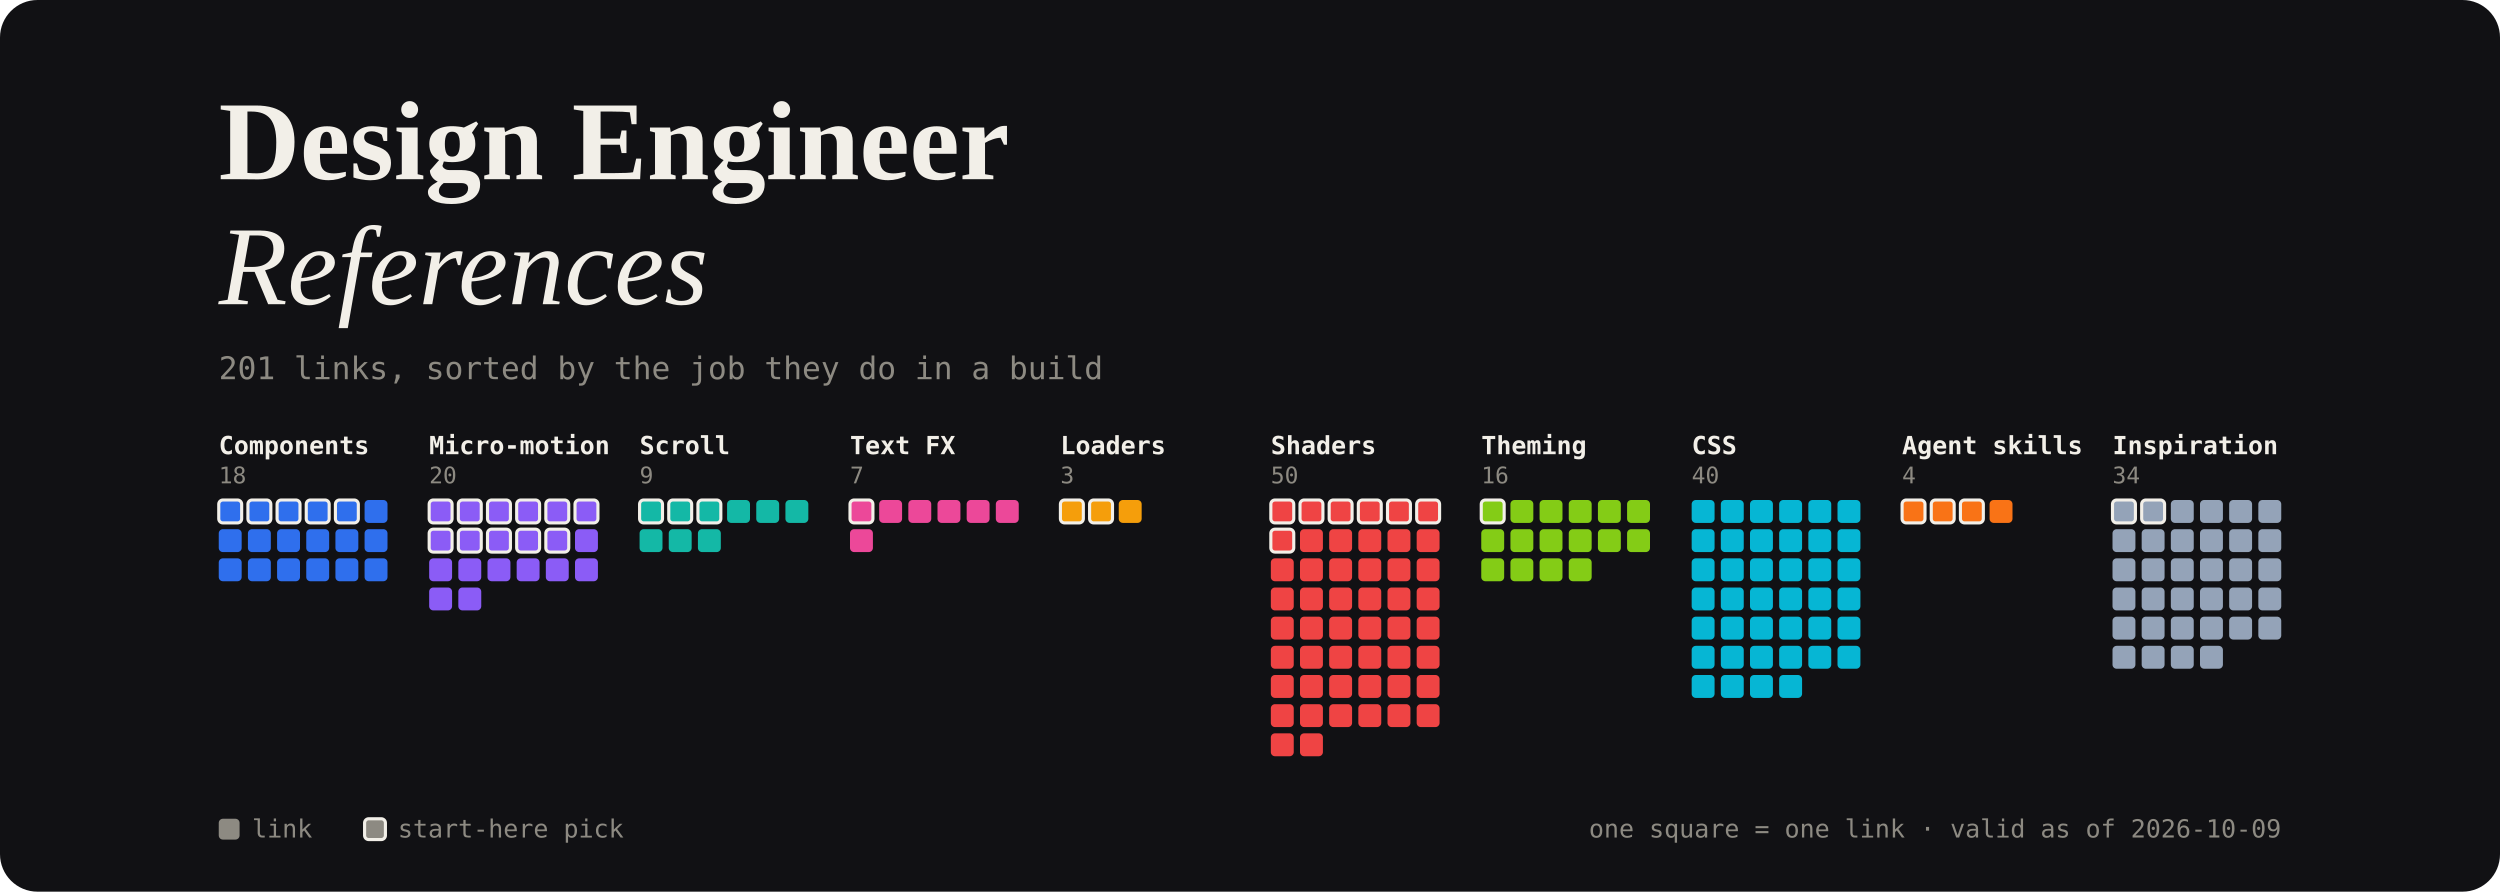
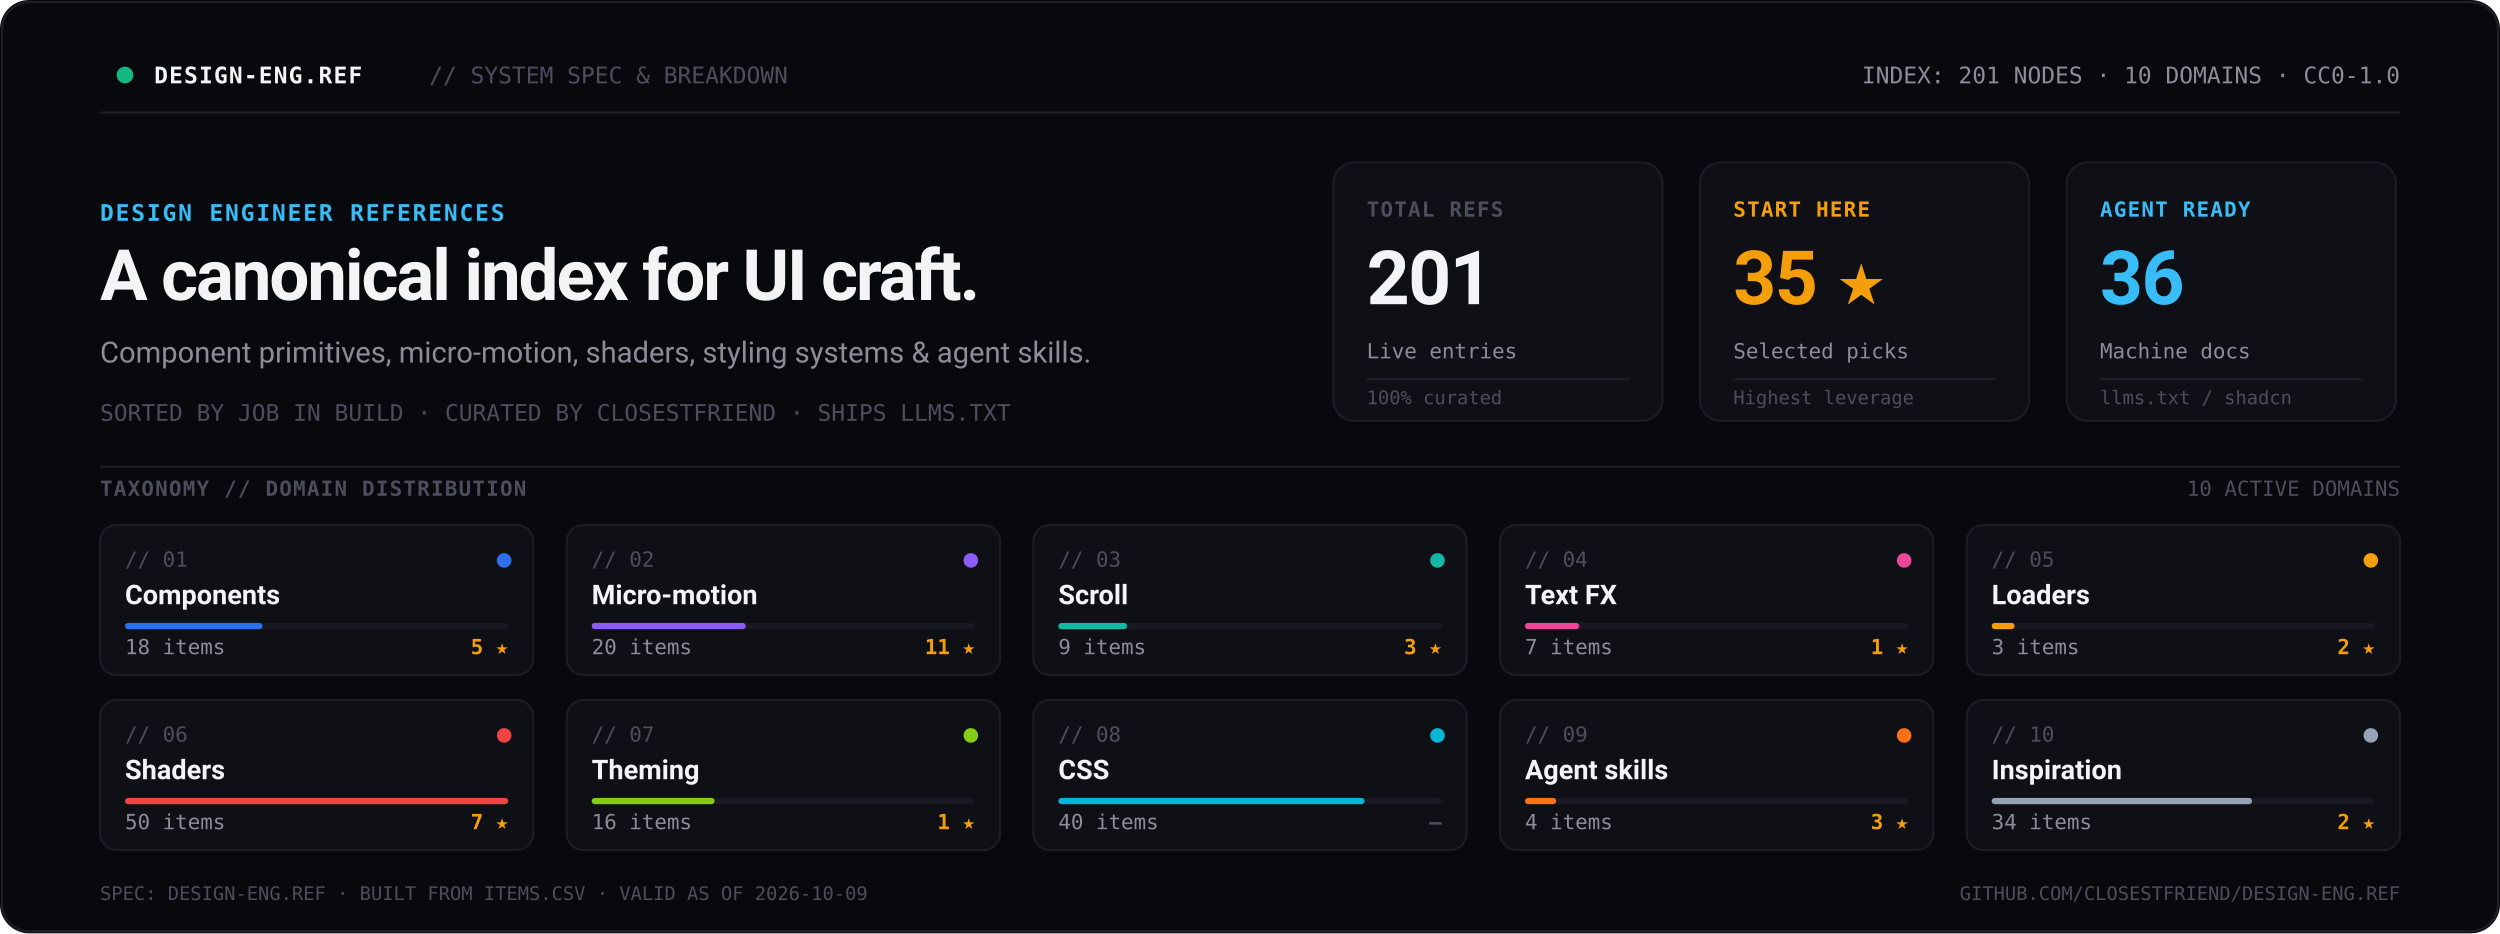
- <svg xmlns="http://www.w3.org/2000/svg" viewBox="0 0 1200 428" width="1200" height="428" role="img" aria-labelledby="t d" font-family="ui-monospace, SFMono-Regular, Menlo, Consolas, monospace">
-   <rect width="1200" height="428" rx="18" fill="#111114" />
-   <text x="105" y="86" font-size="54" font-weight="700" fill="#f2efe8" font-family="ui-serif, Georgia, 'Times New Roman', serif">Design Engineer</text>
-   <text x="105" y="146" font-size="54" font-style="italic" fill="#f2efe8" font-family="ui-serif, Georgia, 'Times New Roman', serif">References</text>
-   <text x="105" y="182" font-size="15" fill="#8d8a82">201 links, sorted by the job they do in a build</text>
-   <text x="105" y="218" font-size="12" font-weight="700" fill="#f2efe8">Components</text>
-   <text x="105" y="232" font-size="11" fill="#8d8a82">18</text>
-   <rect x="105" y="240" width="11" height="11" rx="2" fill="#2f6fed" stroke="#f2efe8" stroke-width="1.5" />
-   <rect x="119" y="240" width="11" height="11" rx="2" fill="#2f6fed" stroke="#f2efe8" stroke-width="1.5" />
-   <rect x="133" y="240" width="11" height="11" rx="2" fill="#2f6fed" stroke="#f2efe8" stroke-width="1.5" />
-   <rect x="147" y="240" width="11" height="11" rx="2" fill="#2f6fed" stroke="#f2efe8" stroke-width="1.5" />
-   <rect x="161" y="240" width="11" height="11" rx="2" fill="#2f6fed" stroke="#f2efe8" stroke-width="1.5" />
-   <rect x="175" y="240" width="11" height="11" rx="2" fill="#2f6fed" />
-   <rect x="105" y="254" width="11" height="11" rx="2" fill="#2f6fed" />
-   <rect x="119" y="254" width="11" height="11" rx="2" fill="#2f6fed" />
-   <rect x="133" y="254" width="11" height="11" rx="2" fill="#2f6fed" />
-   <rect x="147" y="254" width="11" height="11" rx="2" fill="#2f6fed" />
-   <rect x="161" y="254" width="11" height="11" rx="2" fill="#2f6fed" />
-   <rect x="175" y="254" width="11" height="11" rx="2" fill="#2f6fed" />
-   <rect x="105" y="268" width="11" height="11" rx="2" fill="#2f6fed" />
-   <rect x="119" y="268" width="11" height="11" rx="2" fill="#2f6fed" />
-   <rect x="133" y="268" width="11" height="11" rx="2" fill="#2f6fed" />
-   <rect x="147" y="268" width="11" height="11" rx="2" fill="#2f6fed" />
-   <rect x="161" y="268" width="11" height="11" rx="2" fill="#2f6fed" />
-   <rect x="175" y="268" width="11" height="11" rx="2" fill="#2f6fed" />
-   <text x="206" y="218" font-size="12" font-weight="700" fill="#f2efe8">Micro-motion</text>
-   <text x="206" y="232" font-size="11" fill="#8d8a82">20</text>
-   <rect x="206" y="240" width="11" height="11" rx="2" fill="#8b5cf6" stroke="#f2efe8" stroke-width="1.5" />
-   <rect x="220" y="240" width="11" height="11" rx="2" fill="#8b5cf6" stroke="#f2efe8" stroke-width="1.5" />
-   <rect x="234" y="240" width="11" height="11" rx="2" fill="#8b5cf6" stroke="#f2efe8" stroke-width="1.5" />
-   <rect x="248" y="240" width="11" height="11" rx="2" fill="#8b5cf6" stroke="#f2efe8" stroke-width="1.5" />
-   <rect x="262" y="240" width="11" height="11" rx="2" fill="#8b5cf6" stroke="#f2efe8" stroke-width="1.5" />
-   <rect x="276" y="240" width="11" height="11" rx="2" fill="#8b5cf6" stroke="#f2efe8" stroke-width="1.5" />
-   <rect x="206" y="254" width="11" height="11" rx="2" fill="#8b5cf6" stroke="#f2efe8" stroke-width="1.5" />
-   <rect x="220" y="254" width="11" height="11" rx="2" fill="#8b5cf6" stroke="#f2efe8" stroke-width="1.5" />
-   <rect x="234" y="254" width="11" height="11" rx="2" fill="#8b5cf6" stroke="#f2efe8" stroke-width="1.5" />
-   <rect x="248" y="254" width="11" height="11" rx="2" fill="#8b5cf6" stroke="#f2efe8" stroke-width="1.5" />
-   <rect x="262" y="254" width="11" height="11" rx="2" fill="#8b5cf6" stroke="#f2efe8" stroke-width="1.5" />
-   <rect x="276" y="254" width="11" height="11" rx="2" fill="#8b5cf6" />
-   <rect x="206" y="268" width="11" height="11" rx="2" fill="#8b5cf6" />
-   <rect x="220" y="268" width="11" height="11" rx="2" fill="#8b5cf6" />
-   <rect x="234" y="268" width="11" height="11" rx="2" fill="#8b5cf6" />
-   <rect x="248" y="268" width="11" height="11" rx="2" fill="#8b5cf6" />
-   <rect x="262" y="268" width="11" height="11" rx="2" fill="#8b5cf6" />
-   <rect x="276" y="268" width="11" height="11" rx="2" fill="#8b5cf6" />
-   <rect x="206" y="282" width="11" height="11" rx="2" fill="#8b5cf6" />
-   <rect x="220" y="282" width="11" height="11" rx="2" fill="#8b5cf6" />
-   <text x="307" y="218" font-size="12" font-weight="700" fill="#f2efe8">Scroll</text>
-   <text x="307" y="232" font-size="11" fill="#8d8a82">9</text>
-   <rect x="307" y="240" width="11" height="11" rx="2" fill="#14b8a6" stroke="#f2efe8" stroke-width="1.5" />
-   <rect x="321" y="240" width="11" height="11" rx="2" fill="#14b8a6" stroke="#f2efe8" stroke-width="1.5" />
-   <rect x="335" y="240" width="11" height="11" rx="2" fill="#14b8a6" stroke="#f2efe8" stroke-width="1.5" />
-   <rect x="349" y="240" width="11" height="11" rx="2" fill="#14b8a6" />
-   <rect x="363" y="240" width="11" height="11" rx="2" fill="#14b8a6" />
-   <rect x="377" y="240" width="11" height="11" rx="2" fill="#14b8a6" />
-   <rect x="307" y="254" width="11" height="11" rx="2" fill="#14b8a6" />
-   <rect x="321" y="254" width="11" height="11" rx="2" fill="#14b8a6" />
-   <rect x="335" y="254" width="11" height="11" rx="2" fill="#14b8a6" />
-   <text x="408" y="218" font-size="12" font-weight="700" fill="#f2efe8">Text FX</text>
-   <text x="408" y="232" font-size="11" fill="#8d8a82">7</text>
-   <rect x="408" y="240" width="11" height="11" rx="2" fill="#ec4899" stroke="#f2efe8" stroke-width="1.5" />
-   <rect x="422" y="240" width="11" height="11" rx="2" fill="#ec4899" />
-   <rect x="436" y="240" width="11" height="11" rx="2" fill="#ec4899" />
-   <rect x="450" y="240" width="11" height="11" rx="2" fill="#ec4899" />
-   <rect x="464" y="240" width="11" height="11" rx="2" fill="#ec4899" />
-   <rect x="478" y="240" width="11" height="11" rx="2" fill="#ec4899" />
-   <rect x="408" y="254" width="11" height="11" rx="2" fill="#ec4899" />
-   <text x="509" y="218" font-size="12" font-weight="700" fill="#f2efe8">Loaders</text>
-   <text x="509" y="232" font-size="11" fill="#8d8a82">3</text>
-   <rect x="509" y="240" width="11" height="11" rx="2" fill="#f59e0b" stroke="#f2efe8" stroke-width="1.5" />
-   <rect x="523" y="240" width="11" height="11" rx="2" fill="#f59e0b" stroke="#f2efe8" stroke-width="1.5" />
-   <rect x="537" y="240" width="11" height="11" rx="2" fill="#f59e0b" />
-   <text x="610" y="218" font-size="12" font-weight="700" fill="#f2efe8">Shaders</text>
-   <text x="610" y="232" font-size="11" fill="#8d8a82">50</text>
-   <rect x="610" y="240" width="11" height="11" rx="2" fill="#ef4444" stroke="#f2efe8" stroke-width="1.5" />
-   <rect x="624" y="240" width="11" height="11" rx="2" fill="#ef4444" stroke="#f2efe8" stroke-width="1.5" />
-   <rect x="638" y="240" width="11" height="11" rx="2" fill="#ef4444" stroke="#f2efe8" stroke-width="1.5" />
-   <rect x="652" y="240" width="11" height="11" rx="2" fill="#ef4444" stroke="#f2efe8" stroke-width="1.5" />
-   <rect x="666" y="240" width="11" height="11" rx="2" fill="#ef4444" stroke="#f2efe8" stroke-width="1.5" />
-   <rect x="680" y="240" width="11" height="11" rx="2" fill="#ef4444" stroke="#f2efe8" stroke-width="1.5" />
-   <rect x="610" y="254" width="11" height="11" rx="2" fill="#ef4444" stroke="#f2efe8" stroke-width="1.5" />
-   <rect x="624" y="254" width="11" height="11" rx="2" fill="#ef4444" />
-   <rect x="638" y="254" width="11" height="11" rx="2" fill="#ef4444" />
-   <rect x="652" y="254" width="11" height="11" rx="2" fill="#ef4444" />
-   <rect x="666" y="254" width="11" height="11" rx="2" fill="#ef4444" />
-   <rect x="680" y="254" width="11" height="11" rx="2" fill="#ef4444" />
-   <rect x="610" y="268" width="11" height="11" rx="2" fill="#ef4444" />
-   <rect x="624" y="268" width="11" height="11" rx="2" fill="#ef4444" />
-   <rect x="638" y="268" width="11" height="11" rx="2" fill="#ef4444" />
-   <rect x="652" y="268" width="11" height="11" rx="2" fill="#ef4444" />
-   <rect x="666" y="268" width="11" height="11" rx="2" fill="#ef4444" />
-   <rect x="680" y="268" width="11" height="11" rx="2" fill="#ef4444" />
-   <rect x="610" y="282" width="11" height="11" rx="2" fill="#ef4444" />
-   <rect x="624" y="282" width="11" height="11" rx="2" fill="#ef4444" />
-   <rect x="638" y="282" width="11" height="11" rx="2" fill="#ef4444" />
-   <rect x="652" y="282" width="11" height="11" rx="2" fill="#ef4444" />
-   <rect x="666" y="282" width="11" height="11" rx="2" fill="#ef4444" />
-   <rect x="680" y="282" width="11" height="11" rx="2" fill="#ef4444" />
-   <rect x="610" y="296" width="11" height="11" rx="2" fill="#ef4444" />
-   <rect x="624" y="296" width="11" height="11" rx="2" fill="#ef4444" />
-   <rect x="638" y="296" width="11" height="11" rx="2" fill="#ef4444" />
-   <rect x="652" y="296" width="11" height="11" rx="2" fill="#ef4444" />
-   <rect x="666" y="296" width="11" height="11" rx="2" fill="#ef4444" />
-   <rect x="680" y="296" width="11" height="11" rx="2" fill="#ef4444" />
-   <rect x="610" y="310" width="11" height="11" rx="2" fill="#ef4444" />
-   <rect x="624" y="310" width="11" height="11" rx="2" fill="#ef4444" />
-   <rect x="638" y="310" width="11" height="11" rx="2" fill="#ef4444" />
-   <rect x="652" y="310" width="11" height="11" rx="2" fill="#ef4444" />
-   <rect x="666" y="310" width="11" height="11" rx="2" fill="#ef4444" />
-   <rect x="680" y="310" width="11" height="11" rx="2" fill="#ef4444" />
-   <rect x="610" y="324" width="11" height="11" rx="2" fill="#ef4444" />
-   <rect x="624" y="324" width="11" height="11" rx="2" fill="#ef4444" />
-   <rect x="638" y="324" width="11" height="11" rx="2" fill="#ef4444" />
-   <rect x="652" y="324" width="11" height="11" rx="2" fill="#ef4444" />
-   <rect x="666" y="324" width="11" height="11" rx="2" fill="#ef4444" />
-   <rect x="680" y="324" width="11" height="11" rx="2" fill="#ef4444" />
-   <rect x="610" y="338" width="11" height="11" rx="2" fill="#ef4444" />
-   <rect x="624" y="338" width="11" height="11" rx="2" fill="#ef4444" />
-   <rect x="638" y="338" width="11" height="11" rx="2" fill="#ef4444" />
-   <rect x="652" y="338" width="11" height="11" rx="2" fill="#ef4444" />
-   <rect x="666" y="338" width="11" height="11" rx="2" fill="#ef4444" />
-   <rect x="680" y="338" width="11" height="11" rx="2" fill="#ef4444" />
-   <rect x="610" y="352" width="11" height="11" rx="2" fill="#ef4444" />
-   <rect x="624" y="352" width="11" height="11" rx="2" fill="#ef4444" />
-   <text x="711" y="218" font-size="12" font-weight="700" fill="#f2efe8">Theming</text>
-   <text x="711" y="232" font-size="11" fill="#8d8a82">16</text>
-   <rect x="711" y="240" width="11" height="11" rx="2" fill="#84cc16" stroke="#f2efe8" stroke-width="1.5" />
-   <rect x="725" y="240" width="11" height="11" rx="2" fill="#84cc16" />
-   <rect x="739" y="240" width="11" height="11" rx="2" fill="#84cc16" />
-   <rect x="753" y="240" width="11" height="11" rx="2" fill="#84cc16" />
-   <rect x="767" y="240" width="11" height="11" rx="2" fill="#84cc16" />
-   <rect x="781" y="240" width="11" height="11" rx="2" fill="#84cc16" />
-   <rect x="711" y="254" width="11" height="11" rx="2" fill="#84cc16" />
-   <rect x="725" y="254" width="11" height="11" rx="2" fill="#84cc16" />
-   <rect x="739" y="254" width="11" height="11" rx="2" fill="#84cc16" />
-   <rect x="753" y="254" width="11" height="11" rx="2" fill="#84cc16" />
-   <rect x="767" y="254" width="11" height="11" rx="2" fill="#84cc16" />
-   <rect x="781" y="254" width="11" height="11" rx="2" fill="#84cc16" />
-   <rect x="711" y="268" width="11" height="11" rx="2" fill="#84cc16" />
-   <rect x="725" y="268" width="11" height="11" rx="2" fill="#84cc16" />
-   <rect x="739" y="268" width="11" height="11" rx="2" fill="#84cc16" />
-   <rect x="753" y="268" width="11" height="11" rx="2" fill="#84cc16" />
-   <text x="812" y="218" font-size="12" font-weight="700" fill="#f2efe8">CSS</text>
-   <text x="812" y="232" font-size="11" fill="#8d8a82">40</text>
-   <rect x="812" y="240" width="11" height="11" rx="2" fill="#06b6d4" />
-   <rect x="826" y="240" width="11" height="11" rx="2" fill="#06b6d4" />
-   <rect x="840" y="240" width="11" height="11" rx="2" fill="#06b6d4" />
-   <rect x="854" y="240" width="11" height="11" rx="2" fill="#06b6d4" />
-   <rect x="868" y="240" width="11" height="11" rx="2" fill="#06b6d4" />
-   <rect x="882" y="240" width="11" height="11" rx="2" fill="#06b6d4" />
-   <rect x="812" y="254" width="11" height="11" rx="2" fill="#06b6d4" />
-   <rect x="826" y="254" width="11" height="11" rx="2" fill="#06b6d4" />
-   <rect x="840" y="254" width="11" height="11" rx="2" fill="#06b6d4" />
-   <rect x="854" y="254" width="11" height="11" rx="2" fill="#06b6d4" />
-   <rect x="868" y="254" width="11" height="11" rx="2" fill="#06b6d4" />
-   <rect x="882" y="254" width="11" height="11" rx="2" fill="#06b6d4" />
-   <rect x="812" y="268" width="11" height="11" rx="2" fill="#06b6d4" />
-   <rect x="826" y="268" width="11" height="11" rx="2" fill="#06b6d4" />
-   <rect x="840" y="268" width="11" height="11" rx="2" fill="#06b6d4" />
-   <rect x="854" y="268" width="11" height="11" rx="2" fill="#06b6d4" />
-   <rect x="868" y="268" width="11" height="11" rx="2" fill="#06b6d4" />
-   <rect x="882" y="268" width="11" height="11" rx="2" fill="#06b6d4" />
-   <rect x="812" y="282" width="11" height="11" rx="2" fill="#06b6d4" />
-   <rect x="826" y="282" width="11" height="11" rx="2" fill="#06b6d4" />
-   <rect x="840" y="282" width="11" height="11" rx="2" fill="#06b6d4" />
-   <rect x="854" y="282" width="11" height="11" rx="2" fill="#06b6d4" />
-   <rect x="868" y="282" width="11" height="11" rx="2" fill="#06b6d4" />
-   <rect x="882" y="282" width="11" height="11" rx="2" fill="#06b6d4" />
-   <rect x="812" y="296" width="11" height="11" rx="2" fill="#06b6d4" />
-   <rect x="826" y="296" width="11" height="11" rx="2" fill="#06b6d4" />
-   <rect x="840" y="296" width="11" height="11" rx="2" fill="#06b6d4" />
-   <rect x="854" y="296" width="11" height="11" rx="2" fill="#06b6d4" />
-   <rect x="868" y="296" width="11" height="11" rx="2" fill="#06b6d4" />
-   <rect x="882" y="296" width="11" height="11" rx="2" fill="#06b6d4" />
-   <rect x="812" y="310" width="11" height="11" rx="2" fill="#06b6d4" />
-   <rect x="826" y="310" width="11" height="11" rx="2" fill="#06b6d4" />
-   <rect x="840" y="310" width="11" height="11" rx="2" fill="#06b6d4" />
-   <rect x="854" y="310" width="11" height="11" rx="2" fill="#06b6d4" />
-   <rect x="868" y="310" width="11" height="11" rx="2" fill="#06b6d4" />
-   <rect x="882" y="310" width="11" height="11" rx="2" fill="#06b6d4" />
-   <rect x="812" y="324" width="11" height="11" rx="2" fill="#06b6d4" />
-   <rect x="826" y="324" width="11" height="11" rx="2" fill="#06b6d4" />
-   <rect x="840" y="324" width="11" height="11" rx="2" fill="#06b6d4" />
-   <rect x="854" y="324" width="11" height="11" rx="2" fill="#06b6d4" />
-   <text x="913" y="218" font-size="12" font-weight="700" fill="#f2efe8">Agent skills</text>
-   <text x="913" y="232" font-size="11" fill="#8d8a82">4</text>
-   <rect x="913" y="240" width="11" height="11" rx="2" fill="#f97316" stroke="#f2efe8" stroke-width="1.5" />
-   <rect x="927" y="240" width="11" height="11" rx="2" fill="#f97316" stroke="#f2efe8" stroke-width="1.5" />
-   <rect x="941" y="240" width="11" height="11" rx="2" fill="#f97316" stroke="#f2efe8" stroke-width="1.5" />
-   <rect x="955" y="240" width="11" height="11" rx="2" fill="#f97316" />
-   <text x="1014" y="218" font-size="12" font-weight="700" fill="#f2efe8">Inspiration</text>
-   <text x="1014" y="232" font-size="11" fill="#8d8a82">34</text>
-   <rect x="1014" y="240" width="11" height="11" rx="2" fill="#94a3b8" stroke="#f2efe8" stroke-width="1.5" />
-   <rect x="1028" y="240" width="11" height="11" rx="2" fill="#94a3b8" stroke="#f2efe8" stroke-width="1.5" />
-   <rect x="1042" y="240" width="11" height="11" rx="2" fill="#94a3b8" />
-   <rect x="1056" y="240" width="11" height="11" rx="2" fill="#94a3b8" />
-   <rect x="1070" y="240" width="11" height="11" rx="2" fill="#94a3b8" />
-   <rect x="1084" y="240" width="11" height="11" rx="2" fill="#94a3b8" />
-   <rect x="1014" y="254" width="11" height="11" rx="2" fill="#94a3b8" />
-   <rect x="1028" y="254" width="11" height="11" rx="2" fill="#94a3b8" />
-   <rect x="1042" y="254" width="11" height="11" rx="2" fill="#94a3b8" />
-   <rect x="1056" y="254" width="11" height="11" rx="2" fill="#94a3b8" />
-   <rect x="1070" y="254" width="11" height="11" rx="2" fill="#94a3b8" />
-   <rect x="1084" y="254" width="11" height="11" rx="2" fill="#94a3b8" />
-   <rect x="1014" y="268" width="11" height="11" rx="2" fill="#94a3b8" />
-   <rect x="1028" y="268" width="11" height="11" rx="2" fill="#94a3b8" />
-   <rect x="1042" y="268" width="11" height="11" rx="2" fill="#94a3b8" />
-   <rect x="1056" y="268" width="11" height="11" rx="2" fill="#94a3b8" />
-   <rect x="1070" y="268" width="11" height="11" rx="2" fill="#94a3b8" />
-   <rect x="1084" y="268" width="11" height="11" rx="2" fill="#94a3b8" />
-   <rect x="1014" y="282" width="11" height="11" rx="2" fill="#94a3b8" />
-   <rect x="1028" y="282" width="11" height="11" rx="2" fill="#94a3b8" />
-   <rect x="1042" y="282" width="11" height="11" rx="2" fill="#94a3b8" />
-   <rect x="1056" y="282" width="11" height="11" rx="2" fill="#94a3b8" />
-   <rect x="1070" y="282" width="11" height="11" rx="2" fill="#94a3b8" />
-   <rect x="1084" y="282" width="11" height="11" rx="2" fill="#94a3b8" />
-   <rect x="1014" y="296" width="11" height="11" rx="2" fill="#94a3b8" />
-   <rect x="1028" y="296" width="11" height="11" rx="2" fill="#94a3b8" />
-   <rect x="1042" y="296" width="11" height="11" rx="2" fill="#94a3b8" />
-   <rect x="1056" y="296" width="11" height="11" rx="2" fill="#94a3b8" />
-   <rect x="1070" y="296" width="11" height="11" rx="2" fill="#94a3b8" />
-   <rect x="1084" y="296" width="11" height="11" rx="2" fill="#94a3b8" />
-   <rect x="1014" y="310" width="11" height="11" rx="2" fill="#94a3b8" />
-   <rect x="1028" y="310" width="11" height="11" rx="2" fill="#94a3b8" />
-   <rect x="1042" y="310" width="11" height="11" rx="2" fill="#94a3b8" />
-   <rect x="1056" y="310" width="11" height="11" rx="2" fill="#94a3b8" />
-   <rect x="105" y="393" width="10" height="10" rx="2" fill="#8d8a82" />
-   <text x="121" y="402" font-size="12" fill="#8d8a82">link</text>
-   <rect x="175" y="393" width="10" height="10" rx="2" fill="#8d8a82" stroke="#f2efe8" stroke-width="1.5" />
-   <text x="191" y="402" font-size="12" fill="#8d8a82">start-here pick</text>
-   <text x="1095" y="402" font-size="12" fill="#8d8a82" text-anchor="end">one square = one link · valid as of 2026-10-09</text>
+ <svg xmlns="http://www.w3.org/2000/svg" viewBox="0 0 1200 448" width="1200" height="448" role="img" aria-labelledby="t d">
+   <rect width="1200" height="448" rx="14" fill="#08090c" />
+   <rect x="1" y="1" width="1198" height="446" rx="13" fill="none" stroke="#1e2029" stroke-width="1" />
+   <circle cx="60" cy="36" r="4" fill="#10b981" />
+   <text x="74" y="40" font-family="ui-monospace, SFMono-Regular, Menlo, Monaco, Consolas, monospace" font-size="11" font-weight="600" fill="#f4f4f7" letter-spacing="0.05em">DESIGN-ENG.REF</text>
+   <text x="206" y="40" font-family="ui-monospace, SFMono-Regular, Menlo, Monaco, Consolas, monospace" font-size="11" fill="#4c4e5e">// SYSTEM SPEC &amp; BREAKDOWN</text>
+   <text x="1152" y="40" font-family="ui-monospace, SFMono-Regular, Menlo, Monaco, Consolas, monospace" font-size="11" fill="#8b8d99" text-anchor="end">INDEX: 201 NODES · 10 DOMAINS · CC0-1.0</text>
+   <line x1="48" y1="54" x2="1152" y2="54" stroke="#1e2029" stroke-width="1" />
+   <g transform="translate(48, 86)">
+     <text x="0" y="20" font-family="ui-monospace, SFMono-Regular, Menlo, Monaco, Consolas, monospace" font-size="11" font-weight="600" fill="#38bdf8" letter-spacing="0.08em">DESIGN ENGINEER REFERENCES</text>
+     <text x="0" y="58" font-family="-apple-system, BlinkMacSystemFont, 'Segoe UI', Roboto, Helvetica, Arial, sans-serif" font-size="34" font-weight="700" fill="#f4f4f7" letter-spacing="-0.03em">A canonical index for UI craft.</text>
+     <text x="0" y="88" font-family="-apple-system, BlinkMacSystemFont, 'Segoe UI', Roboto, Helvetica, Arial, sans-serif" font-size="14" fill="#8b8d99">Component primitives, micro-motion, shaders, styling systems &amp; agent skills.</text>
+     <text x="0" y="116" font-family="ui-monospace, SFMono-Regular, Menlo, Monaco, Consolas, monospace" font-size="11" fill="#4c4e5e">SORTED BY JOB IN BUILD · CURATED BY CLOSESTFRIEND · SHIPS LLMS.TXT</text>
+   </g>
+   <g transform="translate(640, 78)">
+     <g transform="translate(0, 0)">
+       <rect width="158" height="124" rx="10" fill="#0f1015" stroke="#1b1d26" stroke-width="1" />
+       <text x="16" y="26" font-family="ui-monospace, SFMono-Regular, Menlo, Monaco, Consolas, monospace" font-size="10" font-weight="600" fill="#4c4e5e" letter-spacing="0.06em">TOTAL REFS</text>
+       <text x="16" y="68" font-family="-apple-system, BlinkMacSystemFont, 'Segoe UI', Roboto, Helvetica, Arial, sans-serif" font-size="36" font-weight="700" fill="#f4f4f7" letter-spacing="-0.02em">201</text>
+       <text x="16" y="94" font-family="ui-monospace, SFMono-Regular, Menlo, Monaco, Consolas, monospace" font-size="10" fill="#8b8d99">Live entries</text>
+       <line x1="16" y1="104" x2="142" y2="104" stroke="#1e2029" stroke-width="1" />
+       <text x="16" y="116" font-family="ui-monospace, SFMono-Regular, Menlo, Monaco, Consolas, monospace" font-size="9" fill="#4c4e5e">100% curated</text>
+     </g>
+     <g transform="translate(176, 0)">
+       <rect width="158" height="124" rx="10" fill="#0f1015" stroke="#1b1d26" stroke-width="1" />
+       <text x="16" y="26" font-family="ui-monospace, SFMono-Regular, Menlo, Monaco, Consolas, monospace" font-size="10" font-weight="600" fill="#f59e0b" letter-spacing="0.06em">START HERE</text>
+       <text x="16" y="68" font-family="-apple-system, BlinkMacSystemFont, 'Segoe UI', Roboto, Helvetica, Arial, sans-serif" font-size="36" font-weight="700" fill="#f59e0b" letter-spacing="-0.02em">35 <tspan font-size="24">★</tspan>
+       </text>
+       <text x="16" y="94" font-family="ui-monospace, SFMono-Regular, Menlo, Monaco, Consolas, monospace" font-size="10" fill="#8b8d99">Selected picks</text>
+       <line x1="16" y1="104" x2="142" y2="104" stroke="#1e2029" stroke-width="1" />
+       <text x="16" y="116" font-family="ui-monospace, SFMono-Regular, Menlo, Monaco, Consolas, monospace" font-size="9" fill="#4c4e5e">Highest leverage</text>
+     </g>
+     <g transform="translate(352, 0)">
+       <rect width="158" height="124" rx="10" fill="#0f1015" stroke="#1b1d26" stroke-width="1" />
+       <text x="16" y="26" font-family="ui-monospace, SFMono-Regular, Menlo, Monaco, Consolas, monospace" font-size="10" font-weight="600" fill="#38bdf8" letter-spacing="0.06em">AGENT READY</text>
+       <text x="16" y="68" font-family="-apple-system, BlinkMacSystemFont, 'Segoe UI', Roboto, Helvetica, Arial, sans-serif" font-size="36" font-weight="700" fill="#38bdf8" letter-spacing="-0.02em">36</text>
+       <text x="16" y="94" font-family="ui-monospace, SFMono-Regular, Menlo, Monaco, Consolas, monospace" font-size="10" fill="#8b8d99">Machine docs</text>
+       <line x1="16" y1="104" x2="142" y2="104" stroke="#1e2029" stroke-width="1" />
+       <text x="16" y="116" font-family="ui-monospace, SFMono-Regular, Menlo, Monaco, Consolas, monospace" font-size="9" fill="#4c4e5e">llms.txt / shadcn</text>
+     </g>
+   </g>
+   <line x1="48" y1="224" x2="1152" y2="224" stroke="#1e2029" stroke-width="1" />
+   <text x="48" y="238" font-family="ui-monospace, SFMono-Regular, Menlo, Monaco, Consolas, monospace" font-size="10" font-weight="600" fill="#4c4e5e" letter-spacing="0.06em">TAXONOMY // DOMAIN DISTRIBUTION</text>
+   <text x="1152" y="238" font-family="ui-monospace, SFMono-Regular, Menlo, Monaco, Consolas, monospace" font-size="10" fill="#4c4e5e" text-anchor="end">10 ACTIVE DOMAINS</text>
+   <g transform="translate(48, 252)">
+     <rect width="208" height="72" rx="8" fill="#0f1015" stroke="#1b1d26" stroke-width="1" />
+     <text x="12" y="20" font-family="ui-monospace, SFMono-Regular, Menlo, Monaco, Consolas, monospace" font-size="10" font-weight="500" fill="#4c4e5e">// 01</text>
+     <circle cx="194" cy="17" r="3.5" fill="#2f6fed" />
+     <text x="12" y="38" font-family="-apple-system, BlinkMacSystemFont, 'Segoe UI', Roboto, Helvetica, Arial, sans-serif" font-size="13" font-weight="600" fill="#f4f4f7">Components</text>
+     <rect x="12" y="47" width="184" height="3" rx="1.5" fill="#181922" />
+     <rect x="12" y="47" width="66" height="3" rx="1.5" fill="#2f6fed" />
+     <text x="12" y="62" font-family="ui-monospace, SFMono-Regular, Menlo, Monaco, Consolas, monospace" font-size="10" fill="#8b8d99">18 items</text>
+     <text x="196" y="62" font-family="ui-monospace, SFMono-Regular, Menlo, Monaco, Consolas, monospace" font-size="10" font-weight="600" fill="#f59e0b" text-anchor="end">5 ★</text>
+   </g>
+   <g transform="translate(272, 252)">
+     <rect width="208" height="72" rx="8" fill="#0f1015" stroke="#1b1d26" stroke-width="1" />
+     <text x="12" y="20" font-family="ui-monospace, SFMono-Regular, Menlo, Monaco, Consolas, monospace" font-size="10" font-weight="500" fill="#4c4e5e">// 02</text>
+     <circle cx="194" cy="17" r="3.5" fill="#8b5cf6" />
+     <text x="12" y="38" font-family="-apple-system, BlinkMacSystemFont, 'Segoe UI', Roboto, Helvetica, Arial, sans-serif" font-size="13" font-weight="600" fill="#f4f4f7">Micro-motion</text>
+     <rect x="12" y="47" width="184" height="3" rx="1.5" fill="#181922" />
+     <rect x="12" y="47" width="74" height="3" rx="1.5" fill="#8b5cf6" />
+     <text x="12" y="62" font-family="ui-monospace, SFMono-Regular, Menlo, Monaco, Consolas, monospace" font-size="10" fill="#8b8d99">20 items</text>
+     <text x="196" y="62" font-family="ui-monospace, SFMono-Regular, Menlo, Monaco, Consolas, monospace" font-size="10" font-weight="600" fill="#f59e0b" text-anchor="end">11 ★</text>
+   </g>
+   <g transform="translate(496, 252)">
+     <rect width="208" height="72" rx="8" fill="#0f1015" stroke="#1b1d26" stroke-width="1" />
+     <text x="12" y="20" font-family="ui-monospace, SFMono-Regular, Menlo, Monaco, Consolas, monospace" font-size="10" font-weight="500" fill="#4c4e5e">// 03</text>
+     <circle cx="194" cy="17" r="3.5" fill="#14b8a6" />
+     <text x="12" y="38" font-family="-apple-system, BlinkMacSystemFont, 'Segoe UI', Roboto, Helvetica, Arial, sans-serif" font-size="13" font-weight="600" fill="#f4f4f7">Scroll</text>
+     <rect x="12" y="47" width="184" height="3" rx="1.5" fill="#181922" />
+     <rect x="12" y="47" width="33" height="3" rx="1.5" fill="#14b8a6" />
+     <text x="12" y="62" font-family="ui-monospace, SFMono-Regular, Menlo, Monaco, Consolas, monospace" font-size="10" fill="#8b8d99">9 items</text>
+     <text x="196" y="62" font-family="ui-monospace, SFMono-Regular, Menlo, Monaco, Consolas, monospace" font-size="10" font-weight="600" fill="#f59e0b" text-anchor="end">3 ★</text>
+   </g>
+   <g transform="translate(720, 252)">
+     <rect width="208" height="72" rx="8" fill="#0f1015" stroke="#1b1d26" stroke-width="1" />
+     <text x="12" y="20" font-family="ui-monospace, SFMono-Regular, Menlo, Monaco, Consolas, monospace" font-size="10" font-weight="500" fill="#4c4e5e">// 04</text>
+     <circle cx="194" cy="17" r="3.5" fill="#ec4899" />
+     <text x="12" y="38" font-family="-apple-system, BlinkMacSystemFont, 'Segoe UI', Roboto, Helvetica, Arial, sans-serif" font-size="13" font-weight="600" fill="#f4f4f7">Text FX</text>
+     <rect x="12" y="47" width="184" height="3" rx="1.5" fill="#181922" />
+     <rect x="12" y="47" width="26" height="3" rx="1.5" fill="#ec4899" />
+     <text x="12" y="62" font-family="ui-monospace, SFMono-Regular, Menlo, Monaco, Consolas, monospace" font-size="10" fill="#8b8d99">7 items</text>
+     <text x="196" y="62" font-family="ui-monospace, SFMono-Regular, Menlo, Monaco, Consolas, monospace" font-size="10" font-weight="600" fill="#f59e0b" text-anchor="end">1 ★</text>
+   </g>
+   <g transform="translate(944, 252)">
+     <rect width="208" height="72" rx="8" fill="#0f1015" stroke="#1b1d26" stroke-width="1" />
+     <text x="12" y="20" font-family="ui-monospace, SFMono-Regular, Menlo, Monaco, Consolas, monospace" font-size="10" font-weight="500" fill="#4c4e5e">// 05</text>
+     <circle cx="194" cy="17" r="3.5" fill="#f59e0b" />
+     <text x="12" y="38" font-family="-apple-system, BlinkMacSystemFont, 'Segoe UI', Roboto, Helvetica, Arial, sans-serif" font-size="13" font-weight="600" fill="#f4f4f7">Loaders</text>
+     <rect x="12" y="47" width="184" height="3" rx="1.5" fill="#181922" />
+     <rect x="12" y="47" width="11" height="3" rx="1.5" fill="#f59e0b" />
+     <text x="12" y="62" font-family="ui-monospace, SFMono-Regular, Menlo, Monaco, Consolas, monospace" font-size="10" fill="#8b8d99">3 items</text>
+     <text x="196" y="62" font-family="ui-monospace, SFMono-Regular, Menlo, Monaco, Consolas, monospace" font-size="10" font-weight="600" fill="#f59e0b" text-anchor="end">2 ★</text>
+   </g>
+   <g transform="translate(48, 336)">
+     <rect width="208" height="72" rx="8" fill="#0f1015" stroke="#1b1d26" stroke-width="1" />
+     <text x="12" y="20" font-family="ui-monospace, SFMono-Regular, Menlo, Monaco, Consolas, monospace" font-size="10" font-weight="500" fill="#4c4e5e">// 06</text>
+     <circle cx="194" cy="17" r="3.5" fill="#ef4444" />
+     <text x="12" y="38" font-family="-apple-system, BlinkMacSystemFont, 'Segoe UI', Roboto, Helvetica, Arial, sans-serif" font-size="13" font-weight="600" fill="#f4f4f7">Shaders</text>
+     <rect x="12" y="47" width="184" height="3" rx="1.5" fill="#181922" />
+     <rect x="12" y="47" width="184" height="3" rx="1.5" fill="#ef4444" />
+     <text x="12" y="62" font-family="ui-monospace, SFMono-Regular, Menlo, Monaco, Consolas, monospace" font-size="10" fill="#8b8d99">50 items</text>
+     <text x="196" y="62" font-family="ui-monospace, SFMono-Regular, Menlo, Monaco, Consolas, monospace" font-size="10" font-weight="600" fill="#f59e0b" text-anchor="end">7 ★</text>
+   </g>
+   <g transform="translate(272, 336)">
+     <rect width="208" height="72" rx="8" fill="#0f1015" stroke="#1b1d26" stroke-width="1" />
+     <text x="12" y="20" font-family="ui-monospace, SFMono-Regular, Menlo, Monaco, Consolas, monospace" font-size="10" font-weight="500" fill="#4c4e5e">// 07</text>
+     <circle cx="194" cy="17" r="3.5" fill="#84cc16" />
+     <text x="12" y="38" font-family="-apple-system, BlinkMacSystemFont, 'Segoe UI', Roboto, Helvetica, Arial, sans-serif" font-size="13" font-weight="600" fill="#f4f4f7">Theming</text>
+     <rect x="12" y="47" width="184" height="3" rx="1.5" fill="#181922" />
+     <rect x="12" y="47" width="59" height="3" rx="1.5" fill="#84cc16" />
+     <text x="12" y="62" font-family="ui-monospace, SFMono-Regular, Menlo, Monaco, Consolas, monospace" font-size="10" fill="#8b8d99">16 items</text>
+     <text x="196" y="62" font-family="ui-monospace, SFMono-Regular, Menlo, Monaco, Consolas, monospace" font-size="10" font-weight="600" fill="#f59e0b" text-anchor="end">1 ★</text>
+   </g>
+   <g transform="translate(496, 336)">
+     <rect width="208" height="72" rx="8" fill="#0f1015" stroke="#1b1d26" stroke-width="1" />
+     <text x="12" y="20" font-family="ui-monospace, SFMono-Regular, Menlo, Monaco, Consolas, monospace" font-size="10" font-weight="500" fill="#4c4e5e">// 08</text>
+     <circle cx="194" cy="17" r="3.5" fill="#06b6d4" />
+     <text x="12" y="38" font-family="-apple-system, BlinkMacSystemFont, 'Segoe UI', Roboto, Helvetica, Arial, sans-serif" font-size="13" font-weight="600" fill="#f4f4f7">CSS</text>
+     <rect x="12" y="47" width="184" height="3" rx="1.5" fill="#181922" />
+     <rect x="12" y="47" width="147" height="3" rx="1.5" fill="#06b6d4" />
+     <text x="12" y="62" font-family="ui-monospace, SFMono-Regular, Menlo, Monaco, Consolas, monospace" font-size="10" fill="#8b8d99">40 items</text>
+     <text x="196" y="62" font-family="ui-monospace, SFMono-Regular, Menlo, Monaco, Consolas, monospace" font-size="10" font-weight="600" fill="#4c4e5e" text-anchor="end">—</text>
+   </g>
+   <g transform="translate(720, 336)">
+     <rect width="208" height="72" rx="8" fill="#0f1015" stroke="#1b1d26" stroke-width="1" />
+     <text x="12" y="20" font-family="ui-monospace, SFMono-Regular, Menlo, Monaco, Consolas, monospace" font-size="10" font-weight="500" fill="#4c4e5e">// 09</text>
+     <circle cx="194" cy="17" r="3.5" fill="#f97316" />
+     <text x="12" y="38" font-family="-apple-system, BlinkMacSystemFont, 'Segoe UI', Roboto, Helvetica, Arial, sans-serif" font-size="13" font-weight="600" fill="#f4f4f7">Agent skills</text>
+     <rect x="12" y="47" width="184" height="3" rx="1.5" fill="#181922" />
+     <rect x="12" y="47" width="15" height="3" rx="1.5" fill="#f97316" />
+     <text x="12" y="62" font-family="ui-monospace, SFMono-Regular, Menlo, Monaco, Consolas, monospace" font-size="10" fill="#8b8d99">4 items</text>
+     <text x="196" y="62" font-family="ui-monospace, SFMono-Regular, Menlo, Monaco, Consolas, monospace" font-size="10" font-weight="600" fill="#f59e0b" text-anchor="end">3 ★</text>
+   </g>
+   <g transform="translate(944, 336)">
+     <rect width="208" height="72" rx="8" fill="#0f1015" stroke="#1b1d26" stroke-width="1" />
+     <text x="12" y="20" font-family="ui-monospace, SFMono-Regular, Menlo, Monaco, Consolas, monospace" font-size="10" font-weight="500" fill="#4c4e5e">// 10</text>
+     <circle cx="194" cy="17" r="3.5" fill="#94a3b8" />
+     <text x="12" y="38" font-family="-apple-system, BlinkMacSystemFont, 'Segoe UI', Roboto, Helvetica, Arial, sans-serif" font-size="13" font-weight="600" fill="#f4f4f7">Inspiration</text>
+     <rect x="12" y="47" width="184" height="3" rx="1.5" fill="#181922" />
+     <rect x="12" y="47" width="125" height="3" rx="1.5" fill="#94a3b8" />
+     <text x="12" y="62" font-family="ui-monospace, SFMono-Regular, Menlo, Monaco, Consolas, monospace" font-size="10" fill="#8b8d99">34 items</text>
+     <text x="196" y="62" font-family="ui-monospace, SFMono-Regular, Menlo, Monaco, Consolas, monospace" font-size="10" font-weight="600" fill="#f59e0b" text-anchor="end">2 ★</text>
+   </g>
+   <text x="48" y="432" font-family="ui-monospace, SFMono-Regular, Menlo, Monaco, Consolas, monospace" font-size="9" fill="#4c4e5e">SPEC: DESIGN-ENG.REF · BUILT FROM ITEMS.CSV · VALID AS OF 2026-10-09</text>
+   <text x="1152" y="432" font-family="ui-monospace, SFMono-Regular, Menlo, Monaco, Consolas, monospace" font-size="9" fill="#4c4e5e" text-anchor="end">GITHUB.COM/CLOSESTFRIEND/DESIGN-ENG.REF</text>
</svg>
